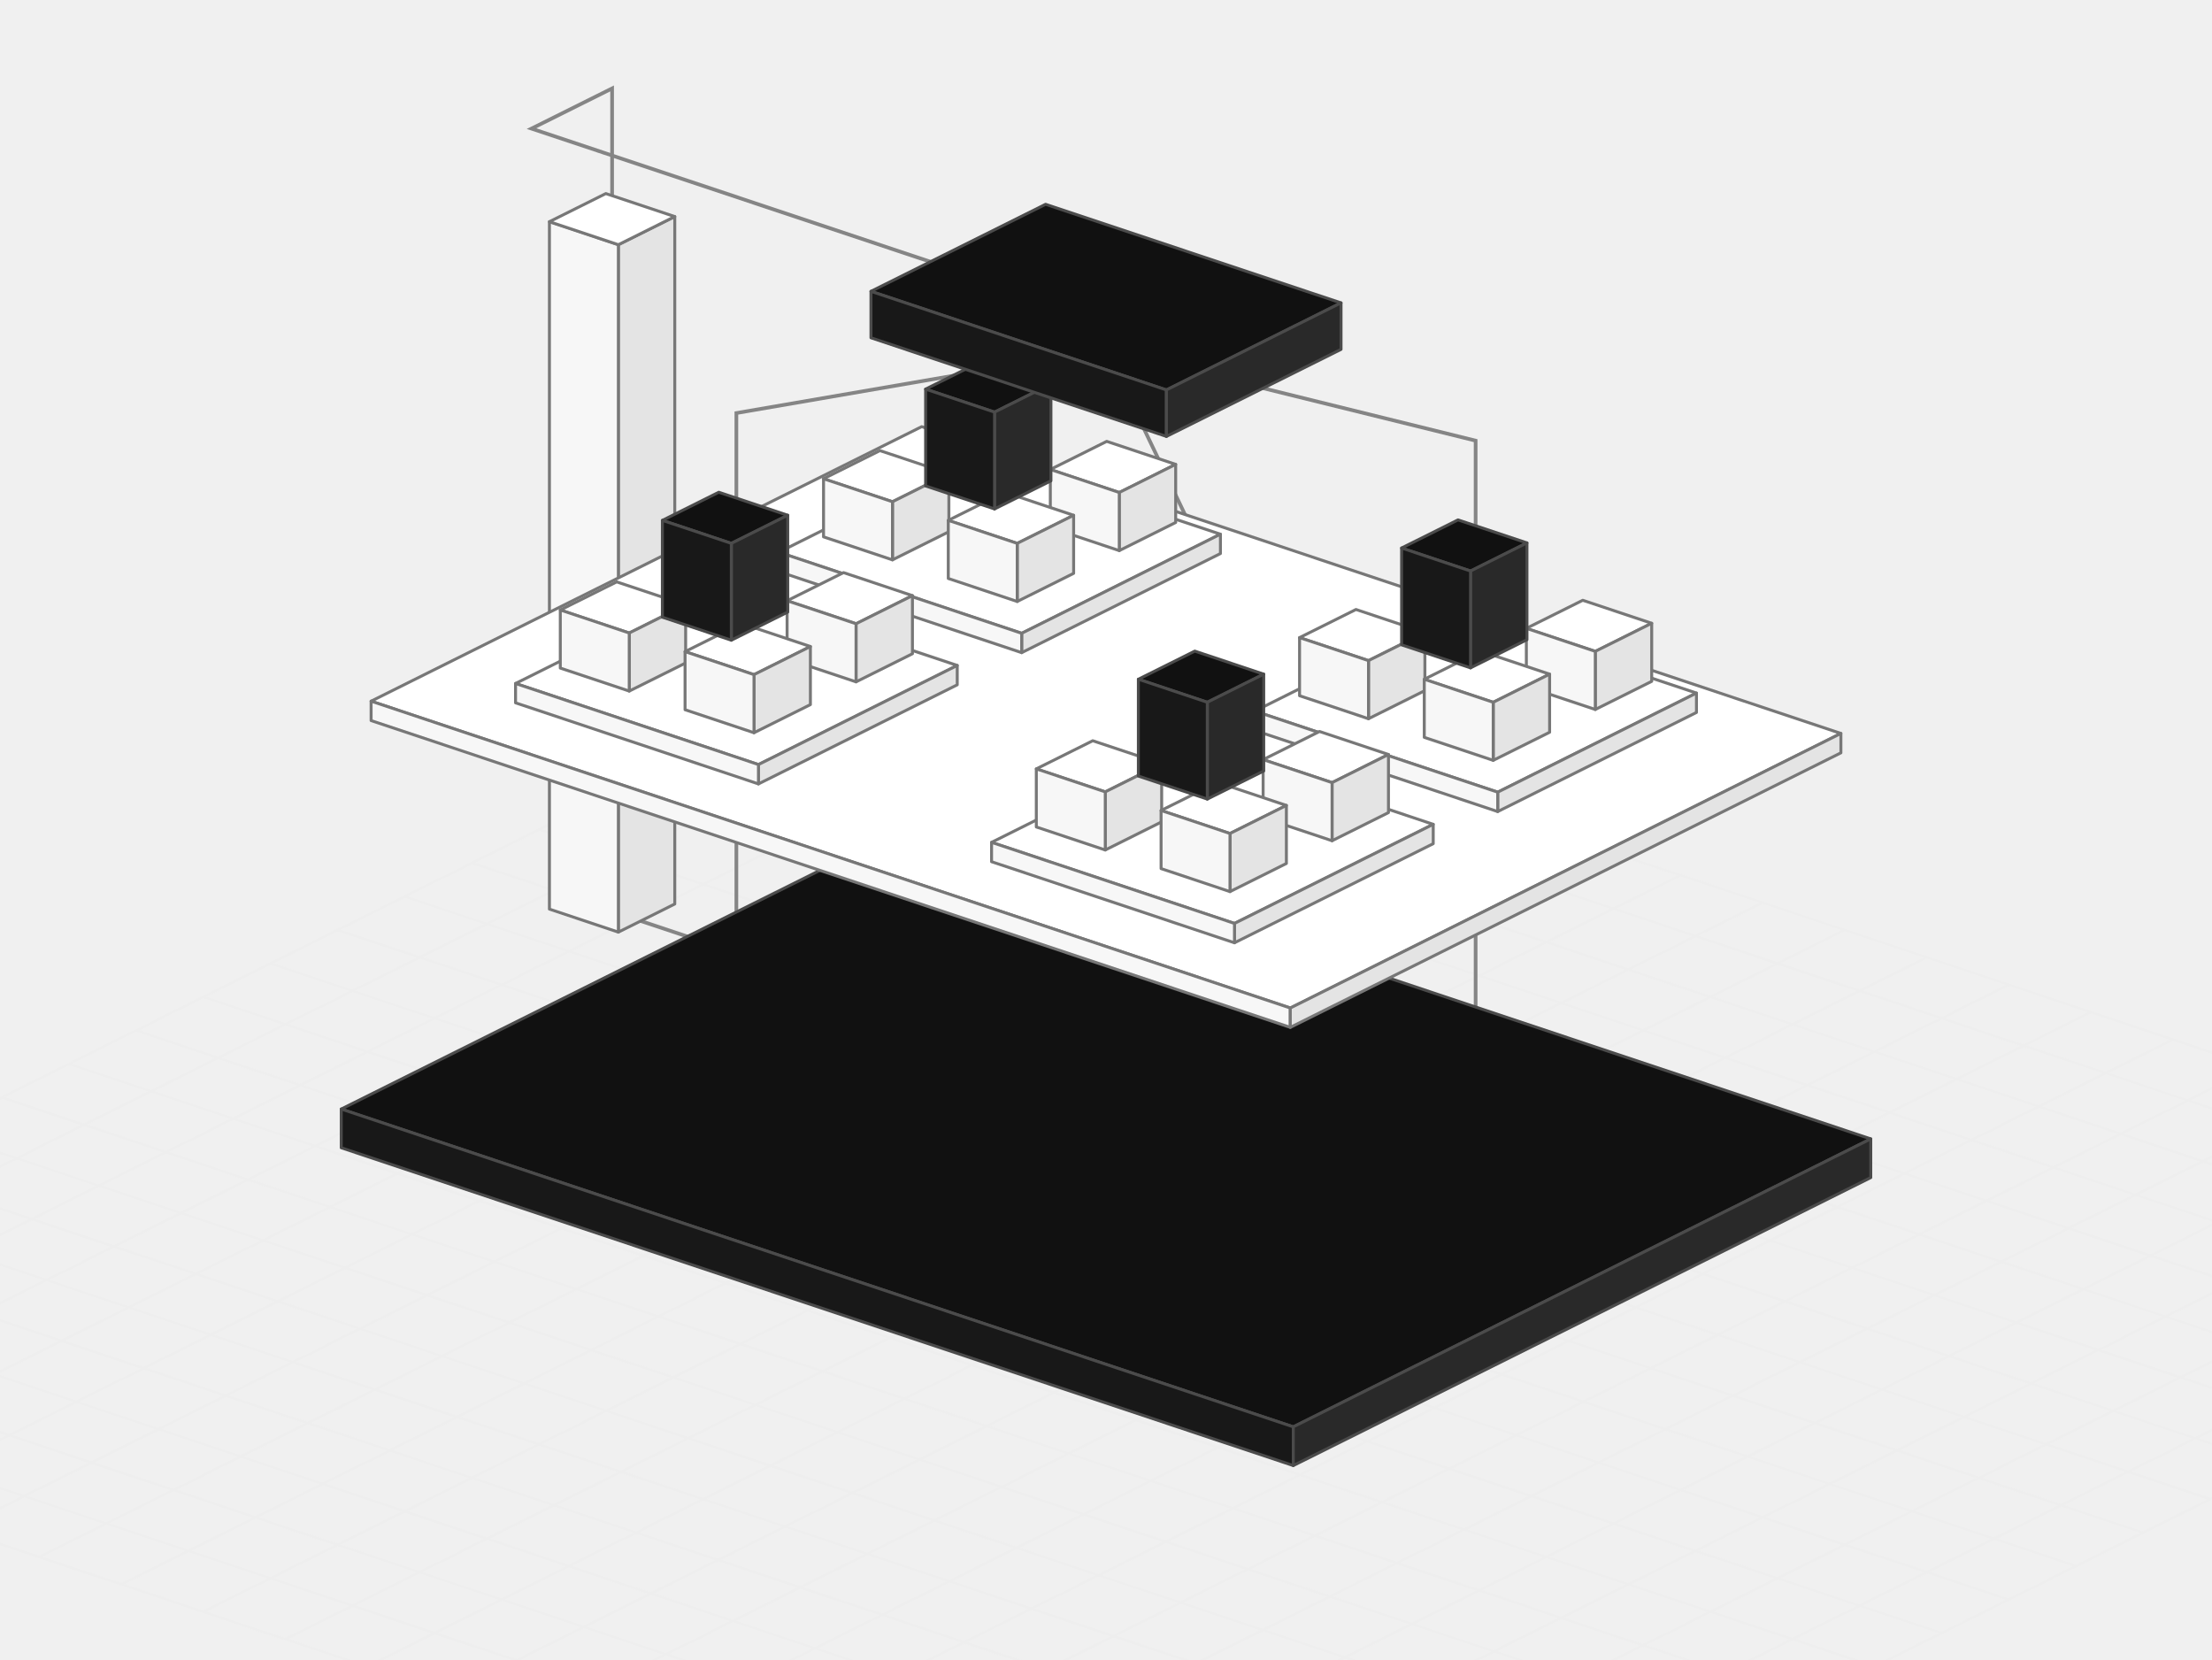
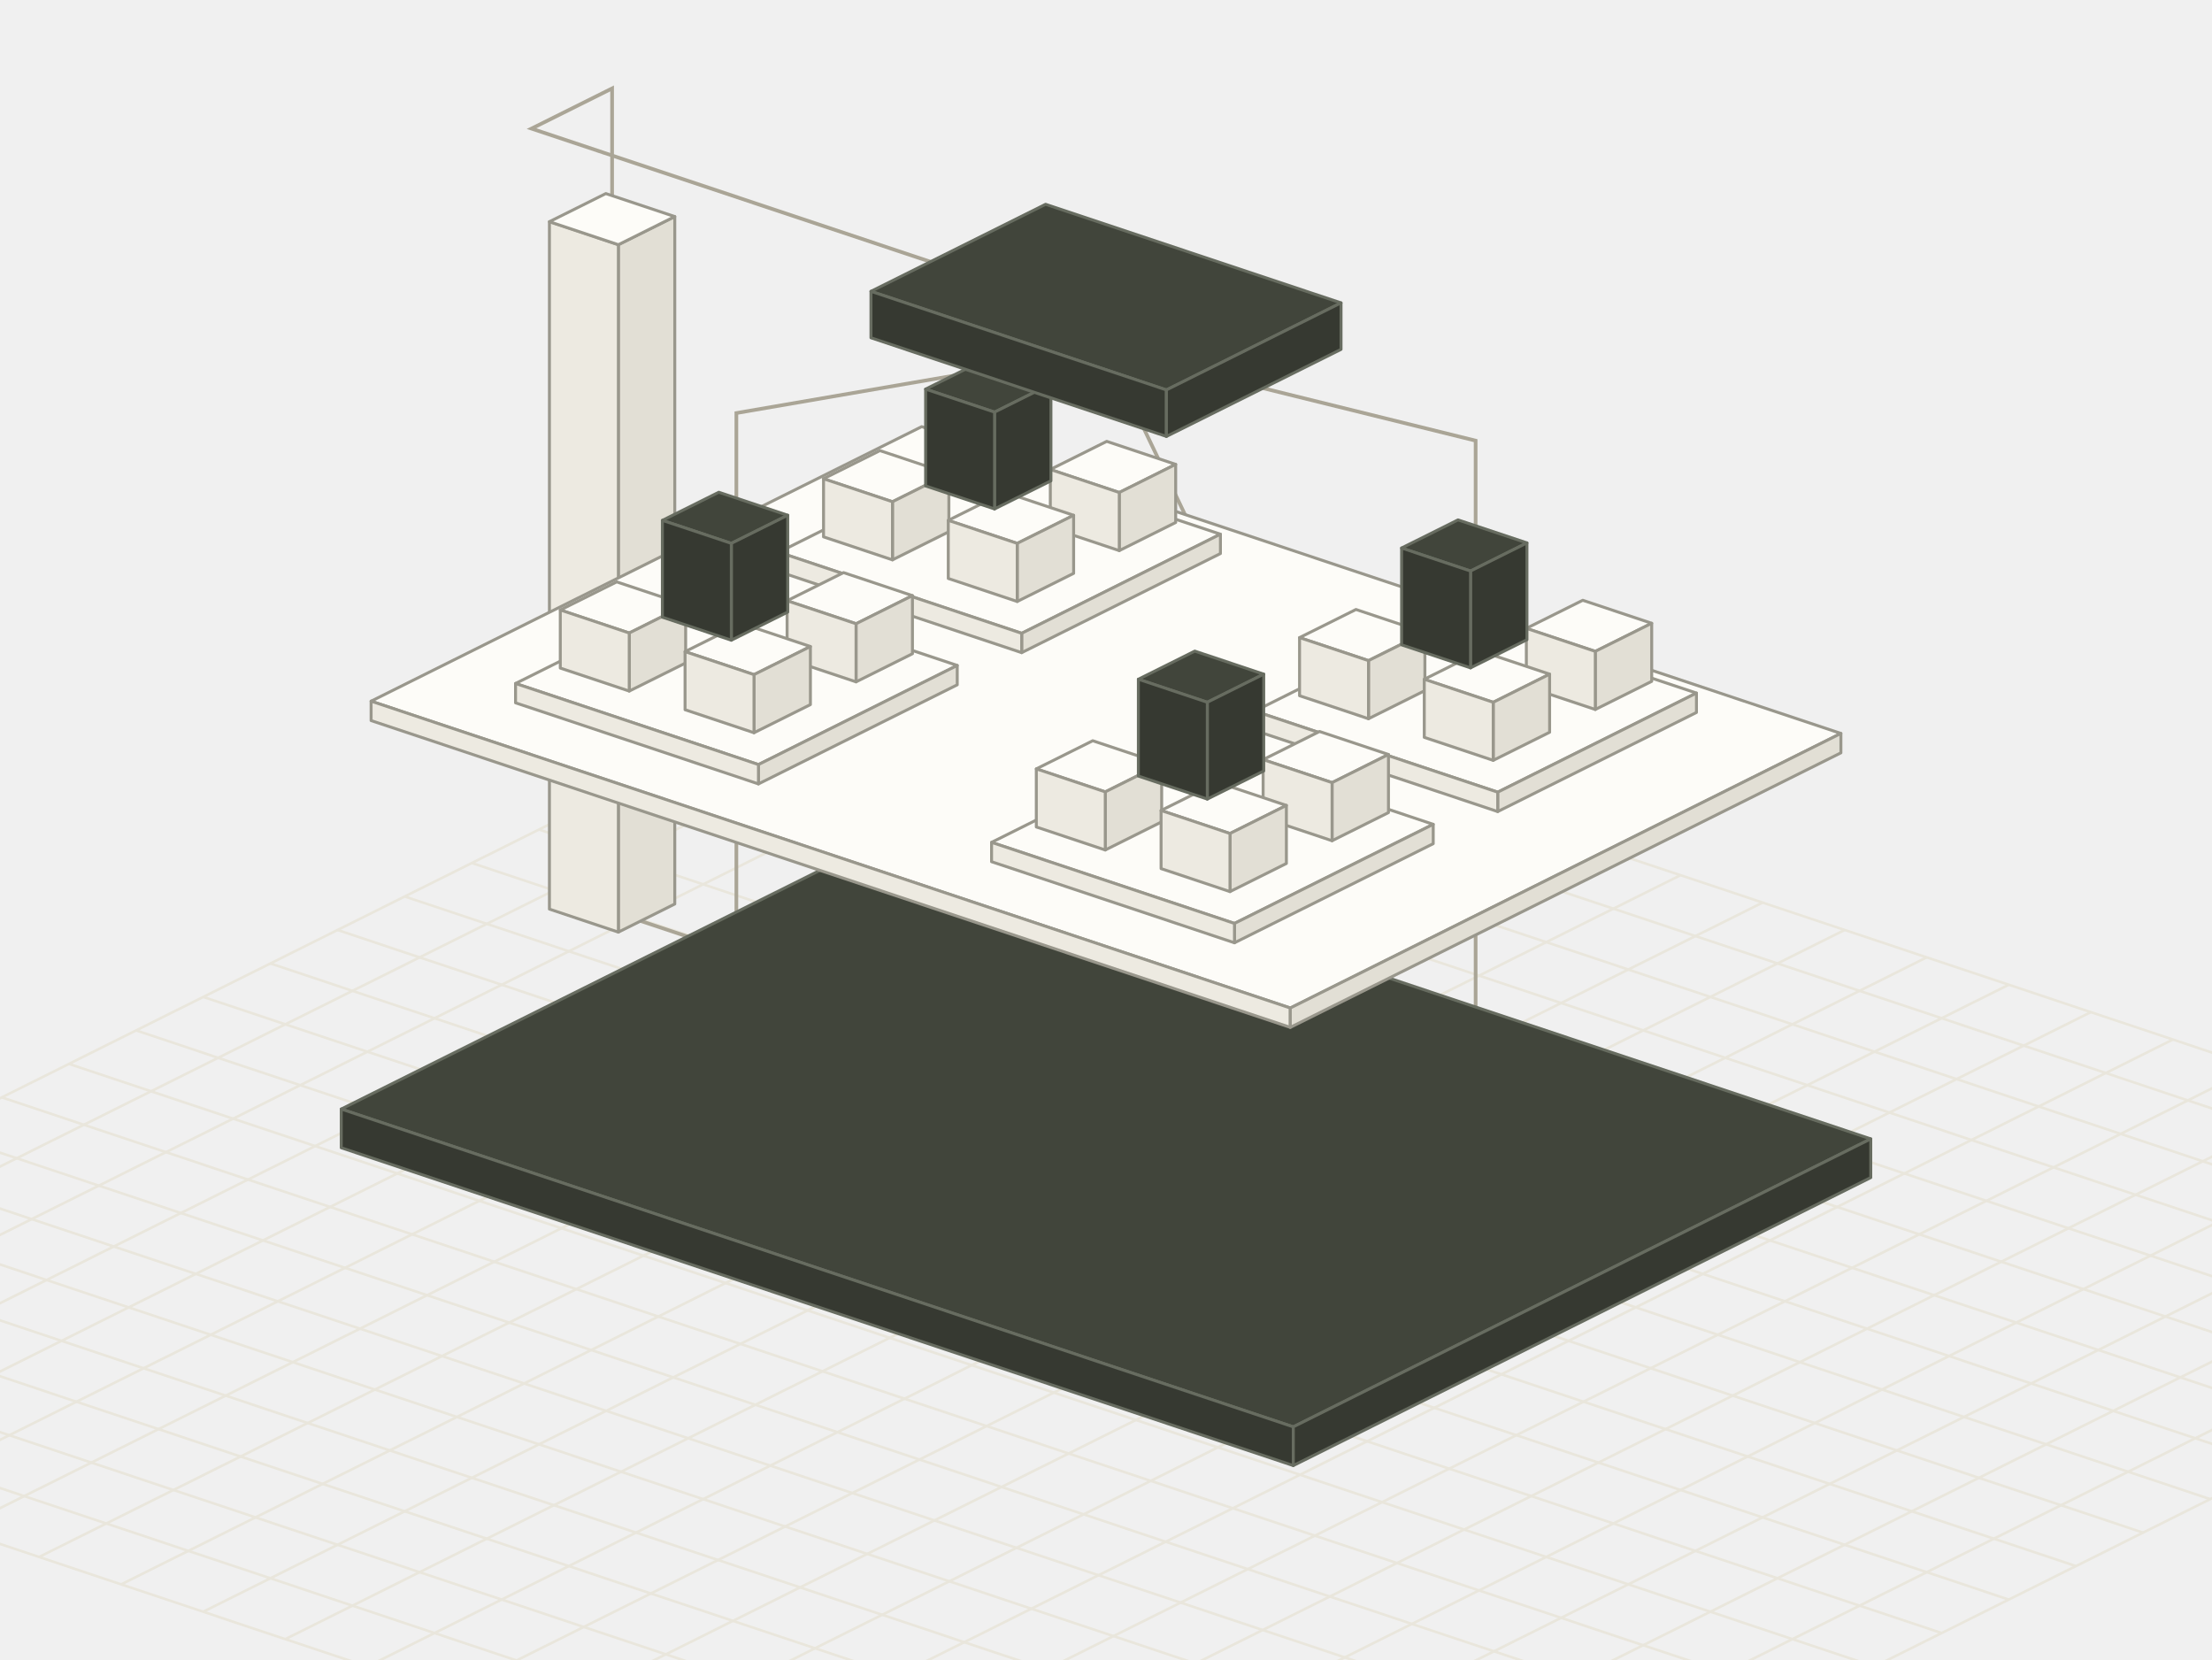
<svg xmlns="http://www.w3.org/2000/svg" width="600" height="450" viewBox="0 0 600 450">
-   <g fill="none" stroke="#eeeeee" stroke-width=".7">
+   <g fill="none" stroke="#e9e6dc" stroke-width=".7">
    <path d="M255.48,170.51 L-145.23,370.29" />
    <path d="M255.48,170.51 L745.23,333.96" />
    <path d="M277.74,177.94 L-122.97,377.72" />
    <path d="M237.26,179.59 L727.01,343.04" />
    <path d="M300.00,185.37 L-100.70,385.15" />
    <path d="M219.05,188.67 L708.80,352.12" />
    <path d="M322.26,192.80 L-78.44,392.58" />
    <path d="M200.84,197.75 L690.59,361.21" />
    <path d="M344.52,200.23 L-56.18,400.01" />
    <path d="M182.62,206.83 L672.37,370.29" />
    <path d="M366.78,207.66 L-33.92,407.44" />
    <path d="M164.41,215.91 L654.16,379.37" />
    <path d="M389.05,215.09 L-11.66,414.87" />
    <path d="M146.19,224.99 L635.94,388.45" />
    <path d="M411.31,222.52 L10.60,422.30" />
    <path d="M127.98,234.07 L617.73,397.53" />
    <path d="M433.57,229.95 L32.86,429.73" />
    <path d="M109.77,243.15 L599.52,406.61" />
    <path d="M455.83,237.38 L55.13,437.15" />
    <path d="M91.55,252.24 L581.30,415.69" />
    <path d="M478.09,244.81 L77.39,444.58" />
    <path d="M73.34,261.32 L563.09,424.77" />
    <path d="M500.35,252.24 L99.65,452.01" />
    <path d="M55.13,270.40 L544.87,433.85" />
    <path d="M522.61,259.66 L121.91,459.44" />
    <path d="M36.91,279.48 L526.66,442.93" />
    <path d="M544.87,267.09 L144.17,466.87" />
    <path d="M18.70,288.56 L508.45,452.01" />
    <path d="M567.14,274.52 L166.43,474.30" />
    <path d="M0.48,297.64 L490.23,461.10" />
    <path d="M589.40,281.95 L188.69,481.73" />
    <path d="M-17.73,306.72 L472.02,470.18" />
    <path d="M611.66,289.38 L210.95,489.16" />
    <path d="M-35.94,315.80 L453.81,479.26" />
    <path d="M633.92,296.81 L233.22,496.59" />
    <path d="M-54.16,324.88 L435.59,488.34" />
    <path d="M656.18,304.24 L255.48,504.02" />
    <path d="M-72.37,333.96 L417.38,497.42" />
    <path d="M678.44,311.67 L277.74,511.45" />
    <path d="M-90.59,343.04 L399.16,506.50" />
    <path d="M700.70,319.10 L300.00,518.88" />
    <path d="M-108.80,352.12 L380.95,515.58" />
    <path d="M722.97,326.53 L322.26,526.31" />
    <path d="M-127.01,361.21 L362.74,524.66" />
    <path d="M745.23,333.96 L344.52,533.74" />
    <path d="M-145.23,370.29 L344.52,533.74" />
  </g>
-   <g fill="none" stroke="#858585" stroke-width="1">
+   <g fill="none" stroke="#aaa596" stroke-width="1">
    <polyline points="300.00,94.77 271.14,76.43 271.14,131.58" />
    <polyline points="271.14,160.47 271.14,268.14" />
    <polyline points="300.00,94.77 400.26,119.52 400.26,174.67" />
    <polyline points="400.26,203.56 400.26,311.23" />
    <polyline points="300.00,94.77 199.74,112.03 199.74,167.18" />
    <polyline points="199.74,196.06 199.74,303.73" />
    <polyline points="300.00,94.77 328.86,155.12 328.86,210.27" />
    <polyline points="328.86,239.16 328.86,346.83" />
    <polyline points="300.00,86.89 144.17,34.88 166.03,23.98 166.03,247.20 321.86,299.21" />
  </g>
-   <polygon points="249.20,222.71 507.44,308.90 350.80,387.00 92.56,300.81" fill="#111111" stroke="#4b4b4b" stroke-width=".8" stroke-linejoin="round" />
-   <polygon points="92.56,311.31 92.56,300.81 350.80,387.00 350.80,397.50" fill="#181818" stroke="#4b4b4b" stroke-width=".8" stroke-linejoin="round" />
-   <polygon points="507.44,319.40 350.80,397.50 350.80,387.00 507.44,308.90" fill="#292929" stroke="#4b4b4b" stroke-width=".8" stroke-linejoin="round" />
-   <polygon points="183.03,245.19 167.73,252.82 167.73,66.37 183.03,58.74" fill="#e4e4e4" stroke="#777777" stroke-width=".8" stroke-linejoin="round" />
-   <polygon points="149.03,246.58 149.03,60.13 167.73,66.37 167.73,252.82" fill="#f7f7f7" stroke="#777777" stroke-width=".8" stroke-linejoin="round" />
-   <polygon points="164.33,52.50 183.03,58.74 167.73,66.37 149.03,60.13" fill="#ffffff" stroke="#777777" stroke-width=".8" stroke-linejoin="round" />
-   <polygon points="250.01,115.72 499.34,198.93 349.99,273.40 100.66,190.18" fill="#ffffff" stroke="#777777" stroke-width=".8" stroke-linejoin="round" />
-   <polygon points="100.66,195.44 100.66,190.18 349.99,273.40 349.99,278.65" fill="#f7f7f7" stroke="#777777" stroke-width=".8" stroke-linejoin="round" />
-   <polygon points="499.34,204.19 349.99,278.65 349.99,273.40 499.34,198.93" fill="#e4e4e4" stroke="#777777" stroke-width=".8" stroke-linejoin="round" />
-   <polygon points="265.15,122.90 331.04,144.89 277.13,171.77 211.24,149.78" fill="#ffffff" stroke="#777777" stroke-width=".8" stroke-linejoin="round" />
-   <polygon points="331.04,150.14 277.13,177.02 277.13,171.77 331.04,144.89" fill="#e4e4e4" stroke="#777777" stroke-width=".8" stroke-linejoin="round" />
-   <polygon points="211.24,155.03 211.24,149.78 277.13,171.77 277.13,177.02" fill="#f7f7f7" stroke="#777777" stroke-width=".8" stroke-linejoin="round" />
-   <polygon points="193.75,158.50 259.65,180.49 205.73,207.37 139.84,185.38" fill="#ffffff" stroke="#777777" stroke-width=".8" stroke-linejoin="round" />
-   <polygon points="259.65,185.74 205.73,212.62 205.73,207.37 259.65,180.49" fill="#e4e4e4" stroke="#777777" stroke-width=".8" stroke-linejoin="round" />
-   <polygon points="139.84,190.63 139.84,185.38 205.73,207.37 205.73,212.62" fill="#f7f7f7" stroke="#777777" stroke-width=".8" stroke-linejoin="round" />
-   <polygon points="394.27,165.99 460.16,187.98 406.25,214.86 340.35,192.87" fill="#ffffff" stroke="#777777" stroke-width=".8" stroke-linejoin="round" />
-   <polygon points="460.16,193.24 406.25,220.12 406.25,214.86 460.16,187.98" fill="#e4e4e4" stroke="#777777" stroke-width=".8" stroke-linejoin="round" />
-   <polygon points="340.35,198.12 340.35,192.87 406.25,214.86 406.25,220.12" fill="#f7f7f7" stroke="#777777" stroke-width=".8" stroke-linejoin="round" />
-   <polygon points="322.87,201.59 388.76,223.58 334.85,250.46 268.96,228.47" fill="#ffffff" stroke="#777777" stroke-width=".8" stroke-linejoin="round" />
-   <polygon points="388.76,228.83 334.85,255.71 334.85,250.46 388.76,223.58" fill="#e4e4e4" stroke="#777777" stroke-width=".8" stroke-linejoin="round" />
-   <polygon points="268.96,233.72 268.96,228.47 334.85,250.46 334.85,255.71" fill="#f7f7f7" stroke="#777777" stroke-width=".8" stroke-linejoin="round" />
-   <polygon points="300.20,119.71 318.90,125.95 303.60,133.58 284.90,127.34" fill="#ffffff" stroke="#777777" stroke-width=".8" stroke-linejoin="round" />
-   <polygon points="318.90,141.71 303.60,149.34 303.60,133.58 318.90,125.95" fill="#e4e4e4" stroke="#777777" stroke-width=".8" stroke-linejoin="round" />
-   <polygon points="284.90,143.10 284.90,127.34 303.60,133.58 303.60,149.34" fill="#f7f7f7" stroke="#777777" stroke-width=".8" stroke-linejoin="round" />
-   <polygon points="238.68,122.22 257.38,128.46 242.08,136.09 223.38,129.85" fill="#ffffff" stroke="#777777" stroke-width=".8" stroke-linejoin="round" />
-   <polygon points="257.38,144.22 242.08,151.85 242.08,136.09 257.38,128.46" fill="#e4e4e4" stroke="#777777" stroke-width=".8" stroke-linejoin="round" />
-   <polygon points="223.38,145.61 223.38,129.85 242.08,136.09 242.08,151.85" fill="#f7f7f7" stroke="#777777" stroke-width=".8" stroke-linejoin="round" />
-   <polygon points="272.52,133.52 291.22,139.76 275.92,147.38 257.22,141.14" fill="#ffffff" stroke="#777777" stroke-width=".8" stroke-linejoin="round" />
-   <polygon points="291.22,155.51 275.92,163.14 275.92,147.38 291.22,139.76" fill="#e4e4e4" stroke="#777777" stroke-width=".8" stroke-linejoin="round" />
-   <polygon points="257.22,156.90 257.22,141.14 275.92,147.38 275.92,163.14" fill="#f7f7f7" stroke="#777777" stroke-width=".8" stroke-linejoin="round" />
-   <polygon points="228.80,155.31 247.50,161.55 232.20,169.18 213.50,162.94" fill="#ffffff" stroke="#777777" stroke-width=".8" stroke-linejoin="round" />
-   <polygon points="247.50,177.31 232.20,184.94 232.20,169.18 247.50,161.55" fill="#e4e4e4" stroke="#777777" stroke-width=".8" stroke-linejoin="round" />
-   <polygon points="213.50,178.69 213.50,162.94 232.20,169.18 232.20,184.94" fill="#f7f7f7" stroke="#777777" stroke-width=".8" stroke-linejoin="round" />
-   <polygon points="167.28,157.82 185.98,164.06 170.68,171.69 151.98,165.45" fill="#ffffff" stroke="#777777" stroke-width=".8" stroke-linejoin="round" />
-   <polygon points="185.98,179.82 170.68,187.44 170.68,171.69 185.98,164.06" fill="#e4e4e4" stroke="#777777" stroke-width=".8" stroke-linejoin="round" />
-   <polygon points="151.98,181.20 151.98,165.45 170.68,171.69 170.68,187.44" fill="#f7f7f7" stroke="#777777" stroke-width=".8" stroke-linejoin="round" />
-   <polygon points="429.32,162.81 448.02,169.05 432.72,176.67 414.02,170.43" fill="#ffffff" stroke="#777777" stroke-width=".8" stroke-linejoin="round" />
-   <polygon points="448.02,184.80 432.72,192.43 432.72,176.67 448.02,169.05" fill="#e4e4e4" stroke="#777777" stroke-width=".8" stroke-linejoin="round" />
-   <polygon points="414.02,186.19 414.02,170.43 432.72,176.67 432.72,192.43" fill="#f7f7f7" stroke="#777777" stroke-width=".8" stroke-linejoin="round" />
-   <polygon points="367.80,165.31 386.50,171.56 371.20,179.18 352.50,172.94" fill="#ffffff" stroke="#777777" stroke-width=".8" stroke-linejoin="round" />
-   <polygon points="386.50,187.31 371.20,194.94 371.20,179.18 386.50,171.56" fill="#e4e4e4" stroke="#777777" stroke-width=".8" stroke-linejoin="round" />
-   <polygon points="352.50,188.70 352.50,172.94 371.20,179.18 371.20,194.94" fill="#f7f7f7" stroke="#777777" stroke-width=".8" stroke-linejoin="round" />
-   <polygon points="201.12,169.11 219.82,175.35 204.52,182.98 185.82,176.74" fill="#ffffff" stroke="#777777" stroke-width=".8" stroke-linejoin="round" />
-   <polygon points="219.82,191.11 204.52,198.74 204.52,182.98 219.82,175.35" fill="#e4e4e4" stroke="#777777" stroke-width=".8" stroke-linejoin="round" />
-   <polygon points="185.82,192.50 185.82,176.74 204.52,182.98 204.52,198.74" fill="#f7f7f7" stroke="#777777" stroke-width=".8" stroke-linejoin="round" />
-   <polygon points="401.63,176.61 420.33,182.85 405.03,190.48 386.33,184.24" fill="#ffffff" stroke="#777777" stroke-width=".8" stroke-linejoin="round" />
-   <polygon points="420.33,198.61 405.03,206.23 405.03,190.48 420.33,182.85" fill="#e4e4e4" stroke="#777777" stroke-width=".8" stroke-linejoin="round" />
-   <polygon points="386.33,199.99 386.33,184.24 405.03,190.48 405.03,206.23" fill="#f7f7f7" stroke="#777777" stroke-width=".8" stroke-linejoin="round" />
-   <polygon points="357.92,198.40 376.62,204.64 361.32,212.27 342.62,206.03" fill="#ffffff" stroke="#777777" stroke-width=".8" stroke-linejoin="round" />
-   <polygon points="376.62,220.40 361.32,228.03 361.32,212.27 376.62,204.64" fill="#e4e4e4" stroke="#777777" stroke-width=".8" stroke-linejoin="round" />
-   <polygon points="342.62,221.79 342.62,206.03 361.32,212.27 361.32,228.03" fill="#f7f7f7" stroke="#777777" stroke-width=".8" stroke-linejoin="round" />
-   <polygon points="296.40,200.91 315.10,207.15 299.80,214.78 281.10,208.54" fill="#ffffff" stroke="#777777" stroke-width=".8" stroke-linejoin="round" />
-   <polygon points="315.10,222.91 299.80,230.54 299.80,214.78 315.10,207.15" fill="#e4e4e4" stroke="#777777" stroke-width=".8" stroke-linejoin="round" />
-   <polygon points="281.10,224.30 281.10,208.54 299.80,214.78 299.80,230.54" fill="#f7f7f7" stroke="#777777" stroke-width=".8" stroke-linejoin="round" />
-   <polygon points="330.23,212.21 348.93,218.45 333.63,226.07 314.94,219.83" fill="#ffffff" stroke="#777777" stroke-width=".8" stroke-linejoin="round" />
-   <polygon points="348.93,234.20 333.63,241.83 333.63,226.07 348.93,218.45" fill="#e4e4e4" stroke="#777777" stroke-width=".8" stroke-linejoin="round" />
-   <polygon points="314.94,235.59 314.94,219.83 333.63,226.07 333.63,241.83" fill="#f7f7f7" stroke="#777777" stroke-width=".8" stroke-linejoin="round" />
-   <polygon points="266.37,97.91 285.06,104.16 269.77,111.78 251.07,105.54" fill="#111111" stroke="#4b4b4b" stroke-width=".8" stroke-linejoin="round" />
-   <polygon points="285.06,130.42 269.77,138.04 269.77,111.78 285.06,104.16" fill="#292929" stroke="#4b4b4b" stroke-width=".8" stroke-linejoin="round" />
-   <polygon points="251.07,131.80 251.07,105.54 269.77,111.78 269.77,138.04" fill="#181818" stroke="#4b4b4b" stroke-width=".8" stroke-linejoin="round" />
-   <polygon points="194.97,133.51 213.67,139.75 198.37,147.38 179.67,141.14" fill="#111111" stroke="#4b4b4b" stroke-width=".8" stroke-linejoin="round" />
-   <polygon points="213.67,166.01 198.37,173.64 198.37,147.38 213.67,139.75" fill="#292929" stroke="#4b4b4b" stroke-width=".8" stroke-linejoin="round" />
-   <polygon points="179.67,167.40 179.67,141.14 198.37,147.38 198.37,173.64" fill="#181818" stroke="#4b4b4b" stroke-width=".8" stroke-linejoin="round" />
-   <polygon points="395.48,141.01 414.18,147.25 398.88,154.88 380.18,148.64" fill="#111111" stroke="#4b4b4b" stroke-width=".8" stroke-linejoin="round" />
-   <polygon points="414.18,173.51 398.88,181.14 398.88,154.88 414.18,147.25" fill="#292929" stroke="#4b4b4b" stroke-width=".8" stroke-linejoin="round" />
-   <polygon points="380.18,174.90 380.18,148.64 398.88,154.88 398.88,181.14" fill="#181818" stroke="#4b4b4b" stroke-width=".8" stroke-linejoin="round" />
-   <polygon points="324.08,176.60 342.78,182.85 327.48,190.47 308.78,184.23" fill="#111111" stroke="#4b4b4b" stroke-width=".8" stroke-linejoin="round" />
-   <polygon points="342.78,209.11 327.48,216.73 327.48,190.47 342.78,182.85" fill="#292929" stroke="#4b4b4b" stroke-width=".8" stroke-linejoin="round" />
-   <polygon points="308.78,210.49 308.78,184.23 327.48,190.47 327.48,216.73" fill="#181818" stroke="#4b4b4b" stroke-width=".8" stroke-linejoin="round" />
-   <polygon points="283.61,55.41 363.75,82.15 316.39,105.76 236.25,79.02" fill="#111111" stroke="#4b4b4b" stroke-width=".8" stroke-linejoin="round" />
-   <polygon points="236.25,91.62 236.25,79.02 316.39,105.76 316.39,118.37" fill="#181818" stroke="#4b4b4b" stroke-width=".8" stroke-linejoin="round" />
-   <polygon points="363.75,94.76 316.39,118.37 316.39,105.76 363.75,82.15" fill="#292929" stroke="#4b4b4b" stroke-width=".8" stroke-linejoin="round" />
+   <polygon points="249.20,222.71 507.44,308.90 350.80,387.00 92.56,300.81" fill="#41453b" stroke="#676c60" stroke-width=".8" stroke-linejoin="round" />
+   <polygon points="92.56,311.31 92.56,300.81 350.80,387.00 350.80,397.50" fill="#363931" stroke="#676c60" stroke-width=".8" stroke-linejoin="round" />
+   <polygon points="507.44,319.40 350.80,397.50 350.80,387.00 507.44,308.90" fill="#363931" stroke="#676c60" stroke-width=".8" stroke-linejoin="round" />
+   <polygon points="183.03,245.19 167.73,252.82 167.73,66.37 183.03,58.74" fill="#e2dfd5" stroke="#99978c" stroke-width=".8" stroke-linejoin="round" />
+   <polygon points="149.03,246.58 149.03,60.13 167.73,66.37 167.73,252.82" fill="#edeae1" stroke="#99978c" stroke-width=".8" stroke-linejoin="round" />
+   <polygon points="164.33,52.50 183.03,58.74 167.73,66.37 149.03,60.13" fill="#fdfcf8" stroke="#99978c" stroke-width=".8" stroke-linejoin="round" />
+   <polygon points="250.01,115.72 499.34,198.93 349.99,273.40 100.66,190.18" fill="#fdfcf8" stroke="#99978c" stroke-width=".8" stroke-linejoin="round" />
+   <polygon points="100.66,195.44 100.66,190.18 349.99,273.40 349.99,278.65" fill="#edeae1" stroke="#99978c" stroke-width=".8" stroke-linejoin="round" />
+   <polygon points="499.34,204.19 349.99,278.65 349.99,273.40 499.34,198.93" fill="#e2dfd5" stroke="#99978c" stroke-width=".8" stroke-linejoin="round" />
+   <polygon points="265.15,122.90 331.04,144.89 277.13,171.77 211.24,149.78" fill="#fdfcf8" stroke="#99978c" stroke-width=".8" stroke-linejoin="round" />
+   <polygon points="331.04,150.14 277.13,177.02 277.13,171.77 331.04,144.89" fill="#e2dfd5" stroke="#99978c" stroke-width=".8" stroke-linejoin="round" />
+   <polygon points="211.24,155.03 211.24,149.78 277.13,171.77 277.13,177.02" fill="#edeae1" stroke="#99978c" stroke-width=".8" stroke-linejoin="round" />
+   <polygon points="193.75,158.50 259.65,180.49 205.73,207.37 139.84,185.38" fill="#fdfcf8" stroke="#99978c" stroke-width=".8" stroke-linejoin="round" />
+   <polygon points="259.65,185.74 205.73,212.62 205.73,207.37 259.65,180.49" fill="#e2dfd5" stroke="#99978c" stroke-width=".8" stroke-linejoin="round" />
+   <polygon points="139.84,190.63 139.84,185.38 205.73,207.37 205.73,212.62" fill="#edeae1" stroke="#99978c" stroke-width=".8" stroke-linejoin="round" />
+   <polygon points="394.27,165.99 460.16,187.98 406.25,214.86 340.35,192.87" fill="#fdfcf8" stroke="#99978c" stroke-width=".8" stroke-linejoin="round" />
+   <polygon points="460.16,193.24 406.25,220.12 406.25,214.86 460.16,187.98" fill="#e2dfd5" stroke="#99978c" stroke-width=".8" stroke-linejoin="round" />
+   <polygon points="340.35,198.12 340.35,192.87 406.25,214.86 406.25,220.12" fill="#edeae1" stroke="#99978c" stroke-width=".8" stroke-linejoin="round" />
+   <polygon points="322.87,201.59 388.76,223.58 334.85,250.46 268.96,228.47" fill="#fdfcf8" stroke="#99978c" stroke-width=".8" stroke-linejoin="round" />
+   <polygon points="388.76,228.83 334.85,255.71 334.85,250.46 388.76,223.58" fill="#e2dfd5" stroke="#99978c" stroke-width=".8" stroke-linejoin="round" />
+   <polygon points="268.96,233.72 268.96,228.47 334.85,250.46 334.85,255.71" fill="#edeae1" stroke="#99978c" stroke-width=".8" stroke-linejoin="round" />
+   <polygon points="300.20,119.71 318.90,125.95 303.60,133.58 284.90,127.34" fill="#fdfcf8" stroke="#99978c" stroke-width=".8" stroke-linejoin="round" />
+   <polygon points="318.90,141.71 303.60,149.34 303.60,133.58 318.90,125.95" fill="#e2dfd5" stroke="#99978c" stroke-width=".8" stroke-linejoin="round" />
+   <polygon points="284.90,143.10 284.90,127.34 303.60,133.58 303.60,149.34" fill="#edeae1" stroke="#99978c" stroke-width=".8" stroke-linejoin="round" />
+   <polygon points="238.68,122.22 257.38,128.46 242.08,136.09 223.38,129.85" fill="#fdfcf8" stroke="#99978c" stroke-width=".8" stroke-linejoin="round" />
+   <polygon points="257.38,144.22 242.08,151.85 242.08,136.09 257.38,128.46" fill="#e2dfd5" stroke="#99978c" stroke-width=".8" stroke-linejoin="round" />
+   <polygon points="223.38,145.61 223.38,129.85 242.08,136.09 242.08,151.85" fill="#edeae1" stroke="#99978c" stroke-width=".8" stroke-linejoin="round" />
+   <polygon points="272.52,133.52 291.22,139.76 275.92,147.38 257.22,141.14" fill="#fdfcf8" stroke="#99978c" stroke-width=".8" stroke-linejoin="round" />
+   <polygon points="291.22,155.51 275.92,163.14 275.92,147.38 291.22,139.76" fill="#e2dfd5" stroke="#99978c" stroke-width=".8" stroke-linejoin="round" />
+   <polygon points="257.22,156.90 257.22,141.14 275.92,147.38 275.92,163.14" fill="#edeae1" stroke="#99978c" stroke-width=".8" stroke-linejoin="round" />
+   <polygon points="228.80,155.31 247.50,161.55 232.20,169.18 213.50,162.94" fill="#fdfcf8" stroke="#99978c" stroke-width=".8" stroke-linejoin="round" />
+   <polygon points="247.50,177.31 232.20,184.94 232.20,169.18 247.50,161.55" fill="#e2dfd5" stroke="#99978c" stroke-width=".8" stroke-linejoin="round" />
+   <polygon points="213.50,178.69 213.50,162.94 232.20,169.18 232.20,184.94" fill="#edeae1" stroke="#99978c" stroke-width=".8" stroke-linejoin="round" />
+   <polygon points="167.28,157.82 185.98,164.06 170.68,171.69 151.98,165.45" fill="#fdfcf8" stroke="#99978c" stroke-width=".8" stroke-linejoin="round" />
+   <polygon points="185.98,179.82 170.68,187.44 170.68,171.69 185.98,164.06" fill="#e2dfd5" stroke="#99978c" stroke-width=".8" stroke-linejoin="round" />
+   <polygon points="151.98,181.20 151.98,165.45 170.68,171.69 170.68,187.44" fill="#edeae1" stroke="#99978c" stroke-width=".8" stroke-linejoin="round" />
+   <polygon points="429.32,162.81 448.02,169.05 432.72,176.67 414.02,170.43" fill="#fdfcf8" stroke="#99978c" stroke-width=".8" stroke-linejoin="round" />
+   <polygon points="448.02,184.80 432.72,192.43 432.72,176.67 448.02,169.05" fill="#e2dfd5" stroke="#99978c" stroke-width=".8" stroke-linejoin="round" />
+   <polygon points="414.02,186.19 414.02,170.43 432.72,176.67 432.72,192.43" fill="#edeae1" stroke="#99978c" stroke-width=".8" stroke-linejoin="round" />
+   <polygon points="367.80,165.31 386.50,171.56 371.20,179.18 352.50,172.94" fill="#fdfcf8" stroke="#99978c" stroke-width=".8" stroke-linejoin="round" />
+   <polygon points="386.50,187.31 371.20,194.94 371.20,179.18 386.50,171.56" fill="#e2dfd5" stroke="#99978c" stroke-width=".8" stroke-linejoin="round" />
+   <polygon points="352.50,188.70 352.50,172.94 371.20,179.18 371.20,194.94" fill="#edeae1" stroke="#99978c" stroke-width=".8" stroke-linejoin="round" />
+   <polygon points="201.12,169.11 219.82,175.35 204.52,182.98 185.82,176.74" fill="#fdfcf8" stroke="#99978c" stroke-width=".8" stroke-linejoin="round" />
+   <polygon points="219.82,191.11 204.52,198.74 204.52,182.98 219.82,175.35" fill="#e2dfd5" stroke="#99978c" stroke-width=".8" stroke-linejoin="round" />
+   <polygon points="185.82,192.50 185.82,176.74 204.52,182.98 204.52,198.74" fill="#edeae1" stroke="#99978c" stroke-width=".8" stroke-linejoin="round" />
+   <polygon points="401.63,176.61 420.33,182.85 405.03,190.48 386.33,184.24" fill="#fdfcf8" stroke="#99978c" stroke-width=".8" stroke-linejoin="round" />
+   <polygon points="420.33,198.61 405.03,206.23 405.03,190.48 420.33,182.85" fill="#e2dfd5" stroke="#99978c" stroke-width=".8" stroke-linejoin="round" />
+   <polygon points="386.33,199.99 386.33,184.24 405.03,190.48 405.03,206.23" fill="#edeae1" stroke="#99978c" stroke-width=".8" stroke-linejoin="round" />
+   <polygon points="357.92,198.40 376.62,204.64 361.32,212.27 342.62,206.03" fill="#fdfcf8" stroke="#99978c" stroke-width=".8" stroke-linejoin="round" />
+   <polygon points="376.62,220.40 361.32,228.03 361.32,212.27 376.62,204.64" fill="#e2dfd5" stroke="#99978c" stroke-width=".8" stroke-linejoin="round" />
+   <polygon points="342.62,221.79 342.62,206.03 361.32,212.27 361.32,228.03" fill="#edeae1" stroke="#99978c" stroke-width=".8" stroke-linejoin="round" />
+   <polygon points="296.40,200.91 315.10,207.15 299.80,214.78 281.10,208.54" fill="#fdfcf8" stroke="#99978c" stroke-width=".8" stroke-linejoin="round" />
+   <polygon points="315.10,222.91 299.80,230.54 299.80,214.78 315.10,207.15" fill="#e2dfd5" stroke="#99978c" stroke-width=".8" stroke-linejoin="round" />
+   <polygon points="281.10,224.30 281.10,208.54 299.80,214.78 299.80,230.54" fill="#edeae1" stroke="#99978c" stroke-width=".8" stroke-linejoin="round" />
+   <polygon points="330.23,212.21 348.93,218.45 333.63,226.07 314.94,219.83" fill="#fdfcf8" stroke="#99978c" stroke-width=".8" stroke-linejoin="round" />
+   <polygon points="348.93,234.20 333.63,241.83 333.63,226.07 348.93,218.45" fill="#e2dfd5" stroke="#99978c" stroke-width=".8" stroke-linejoin="round" />
+   <polygon points="314.94,235.59 314.94,219.83 333.63,226.07 333.63,241.83" fill="#edeae1" stroke="#99978c" stroke-width=".8" stroke-linejoin="round" />
+   <polygon points="266.37,97.91 285.06,104.16 269.77,111.78 251.07,105.54" fill="#41453b" stroke="#676c60" stroke-width=".8" stroke-linejoin="round" />
+   <polygon points="285.06,130.42 269.77,138.04 269.77,111.78 285.06,104.16" fill="#363931" stroke="#676c60" stroke-width=".8" stroke-linejoin="round" />
+   <polygon points="251.07,131.80 251.07,105.54 269.77,111.78 269.77,138.04" fill="#363931" stroke="#676c60" stroke-width=".8" stroke-linejoin="round" />
+   <polygon points="194.97,133.51 213.67,139.75 198.37,147.38 179.67,141.14" fill="#41453b" stroke="#676c60" stroke-width=".8" stroke-linejoin="round" />
+   <polygon points="213.67,166.01 198.37,173.64 198.37,147.38 213.67,139.75" fill="#363931" stroke="#676c60" stroke-width=".8" stroke-linejoin="round" />
+   <polygon points="179.67,167.40 179.67,141.14 198.37,147.38 198.37,173.64" fill="#363931" stroke="#676c60" stroke-width=".8" stroke-linejoin="round" />
+   <polygon points="395.48,141.01 414.18,147.25 398.88,154.88 380.18,148.64" fill="#41453b" stroke="#676c60" stroke-width=".8" stroke-linejoin="round" />
+   <polygon points="414.18,173.51 398.88,181.14 398.88,154.88 414.18,147.25" fill="#363931" stroke="#676c60" stroke-width=".8" stroke-linejoin="round" />
+   <polygon points="380.18,174.90 380.18,148.64 398.88,154.88 398.88,181.14" fill="#363931" stroke="#676c60" stroke-width=".8" stroke-linejoin="round" />
+   <polygon points="324.08,176.60 342.78,182.85 327.48,190.47 308.78,184.23" fill="#41453b" stroke="#676c60" stroke-width=".8" stroke-linejoin="round" />
+   <polygon points="342.78,209.11 327.48,216.73 327.48,190.47 342.78,182.85" fill="#363931" stroke="#676c60" stroke-width=".8" stroke-linejoin="round" />
+   <polygon points="308.78,210.49 308.78,184.23 327.48,190.47 327.48,216.73" fill="#363931" stroke="#676c60" stroke-width=".8" stroke-linejoin="round" />
+   <polygon points="283.61,55.41 363.75,82.15 316.39,105.76 236.25,79.02" fill="#41453b" stroke="#676c60" stroke-width=".8" stroke-linejoin="round" />
+   <polygon points="236.25,91.62 236.25,79.02 316.39,105.76 316.39,118.37" fill="#363931" stroke="#676c60" stroke-width=".8" stroke-linejoin="round" />
+   <polygon points="363.75,94.76 316.39,118.37 316.39,105.76 363.75,82.15" fill="#363931" stroke="#676c60" stroke-width=".8" stroke-linejoin="round" />
</svg>
